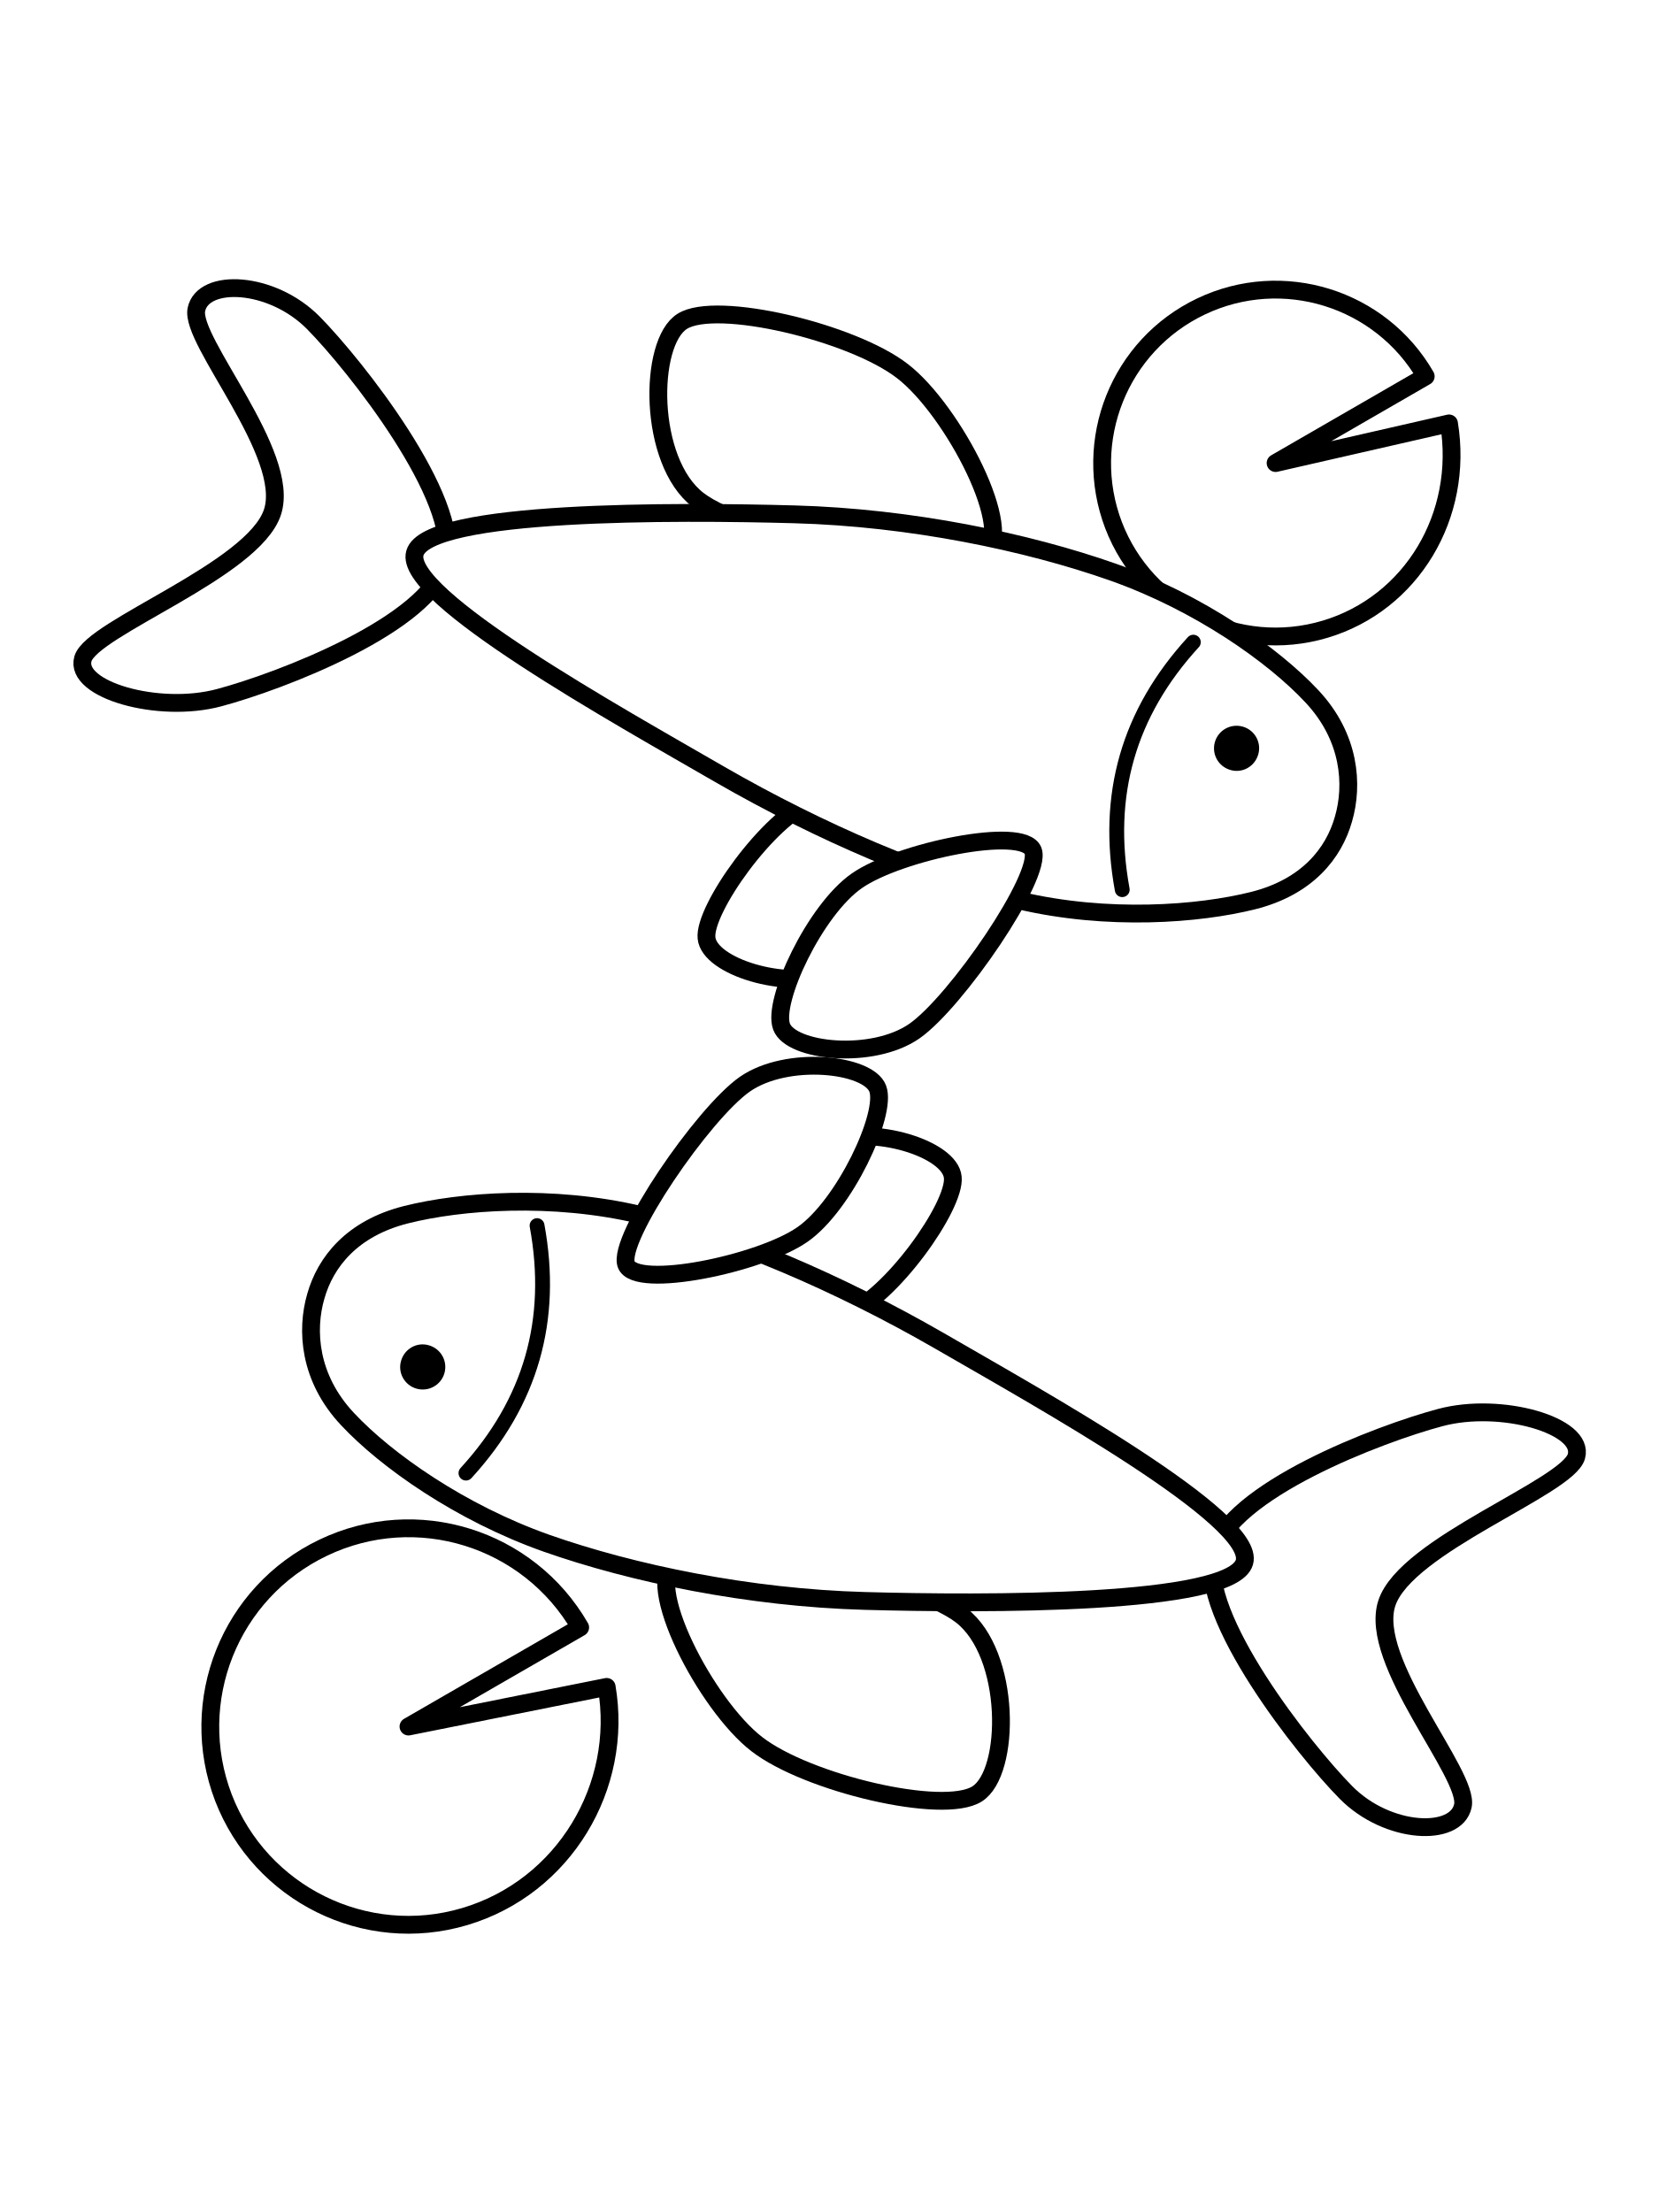
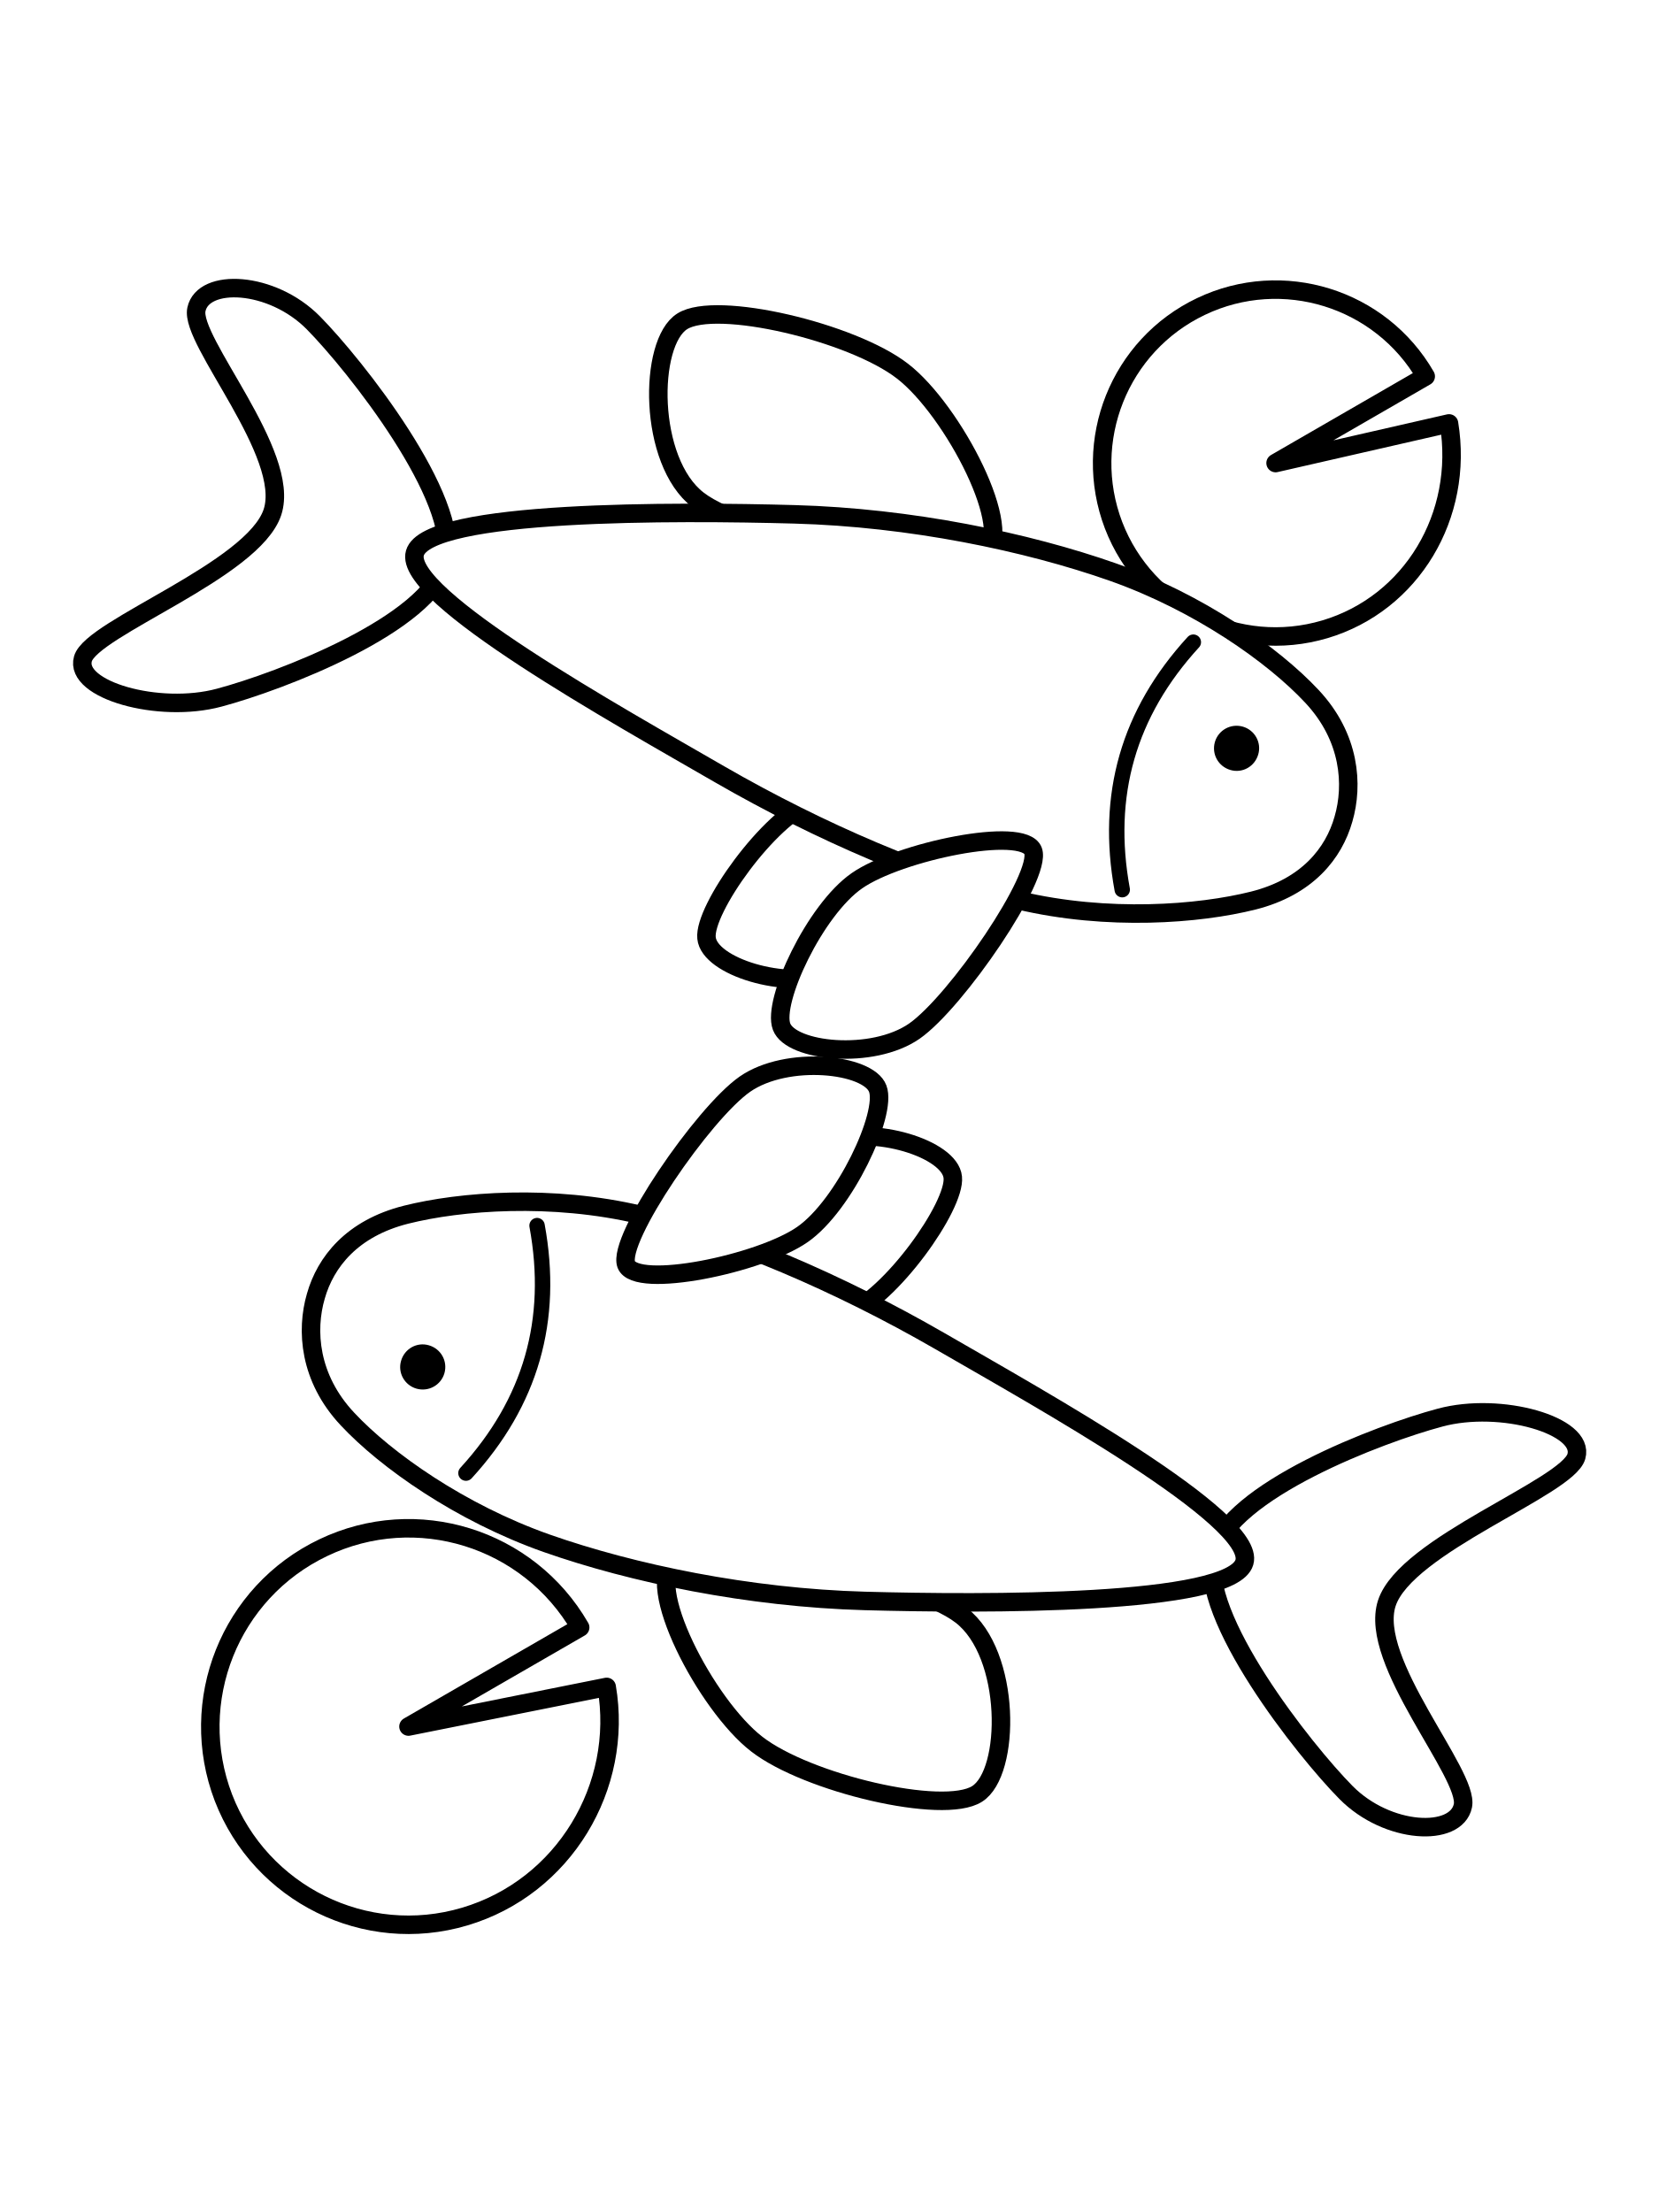
- <svg xmlns="http://www.w3.org/2000/svg" version="1.1" viewBox="0 0 600 800" width="5.823in" height="7.764in" role="img" aria-label="Koi in the Pond, a picture to color">
+ <svg xmlns="http://www.w3.org/2000/svg" version="1.1" viewBox="0 0 600 800" width="5.607in" height="7.476in" role="img" aria-label="Koi in the Pond, a picture to color">
  <rect width="600" height="800" fill="#fff" />
-   <g transform="translate(31.254 15.149) scale(0.896)" fill="#fff" data-bw="white" stroke="#000" stroke-width="7.189" stroke-linecap="round" stroke-linejoin="round">
+   <g transform="translate(31.254 15.149) scale(0.896)" fill="#fff" data-bw="white" stroke="#000" stroke-width="7.466" stroke-linecap="round" stroke-linejoin="round">
    <path d="M130 680 L210 664 C216.9 704.2 192.8 744.8 152.7 756.7 C112.7 768.6 70.3 747.6 55.3 708.7 C40.4 669.7 57.9 625.8 95.6 607.8 C133.2 589.8 178.4 603.8 199.3 640 Z" />
    <path d="M480 170 L550 154 C556.1 191.2 534.9 226.7 499.9 237.1 C464.9 247.5 427.7 229.2 414.6 195.1 C401.6 161 416.9 122.5 449.9 106.8 C482.8 91.1 522.4 103.4 540.6 135 Z" />
    <path d="M145.1 209.8 C151.3 184.6 108.3 130.3 91.6 113.4 C74.8 96.4 47.1 95.2 44.4 108 C41.7 120.7 82.8 166.3 75.1 189.8 C67.4 213.3 2.2 236.5 -1.4 249 C-5 261.5 29.1 271.3 53.6 264.7 C78 258.2 138.8 235.1 145.1 209.8 Z" />
    <path d="M362.2 207.2 C375.9 198.5 349.7 148.5 329.4 132.9 C309.2 117.2 254.2 104.1 240.5 112.8 C226.8 121.4 226.6 169.3 246.9 184.9 C267.1 200.6 348.5 215.8 362.2 207.2 Z" />
    <path d="M356.4 321.8 C357.5 333.4 318 369.4 300.2 376.1 C282.5 382.7 251.4 373.3 250.3 361.7 C249.1 350.2 275.4 313.1 293.2 306.4 C310.9 299.7 355.2 310.3 356.4 321.8 Z" />
    <path d="M507.4 313.7 C511.4 300 510.2 280.7 494.6 264.1 C479.1 247.5 449.1 226.3 414.3 214 C379.6 201.8 332.7 192 285.8 190.7 C238.8 189.4 137.6 188.8 132.6 206.3 C127.5 223.7 215.1 272.2 255.7 295.7 C296.3 319.1 340.5 338 376.3 346.5 C412.2 355 449.1 352.1 471 346.6 C492.8 341.1 503.5 327.5 507.4 313.7 Z" />
    <path d="M382.1 326.5 C385.9 336.7 351.1 387.5 334.2 399.3 C317.2 411.1 284.4 407.6 280.6 397.5 C276.7 387.3 294.1 350.3 311 338.6 C327.9 326.8 378.2 316.3 382.1 326.5 Z" />
    <path fill="#000" stroke="none" d="M473 287.6 C471.6 292.5 466.6 295.3 461.8 293.9 C456.9 292.5 454.1 287.5 455.5 282.6 C456.9 277.8 461.9 275 466.8 276.4 C471.6 277.8 474.4 282.8 473 287.6 Z" />
-     <path fill="none" stroke-width="5.991" d="M446.8 242.3 C420.6 270.9 411.1 304.1 418.1 342.2" />
+     <path fill="none" stroke-width="6.222" d="M446.8 242.3 C420.6 270.9 411.1 304.1 418.1 342.2" />
    <path d="M454.9 610.2 C448.7 635.4 491.7 689.7 508.4 706.6 C525.2 723.6 552.9 724.8 555.6 712 C558.3 699.3 517.2 653.7 524.9 630.2 C532.6 606.7 597.8 583.5 601.4 571 C605 558.5 570.9 548.7 546.4 555.3 C522 561.8 461.2 584.9 454.9 610.2 Z" />
    <path d="M237.8 612.8 C224.1 621.5 250.3 671.5 270.6 687.1 C290.8 702.8 345.8 715.9 359.5 707.2 C373.2 698.6 373.4 650.7 353.1 635.1 C332.9 619.4 251.5 604.2 237.8 612.8 Z" />
    <path d="M243.6 498.2 C242.5 486.6 282 450.6 299.8 443.9 C317.5 437.3 348.6 446.7 349.7 458.3 C350.9 469.8 324.6 506.9 306.8 513.6 C289.1 520.3 244.8 509.7 243.6 498.2 Z" />
    <path d="M92.6 506.3 C88.6 520 89.8 539.3 105.4 555.9 C120.9 572.5 150.9 593.7 185.7 606 C220.4 618.2 267.3 628 314.2 629.3 C361.2 630.6 462.4 631.2 467.4 613.7 C472.5 596.3 384.9 547.8 344.3 524.3 C303.7 500.9 259.5 482 223.7 473.5 C187.8 465 150.9 467.9 129 473.4 C107.2 478.9 96.5 492.5 92.6 506.3 Z" />
    <path d="M217.9 493.5 C214.1 483.3 248.9 432.5 265.8 420.7 C282.8 408.9 315.6 412.4 319.4 422.5 C323.3 432.7 305.9 469.7 289 481.4 C272.1 493.2 221.8 503.7 217.9 493.5 Z" />
    <path fill="#000" stroke="none" d="M127 532.4 C128.4 527.5 133.4 524.7 138.2 526.1 C143.1 527.5 145.9 532.5 144.5 537.4 C143.1 542.2 138.1 545 133.2 543.6 C128.4 542.2 125.6 537.2 127 532.4 Z" />
-     <path fill="none" stroke-width="5.991" d="M153.2 577.7 C179.4 549.1 188.9 515.9 181.9 477.8" />
+     <path fill="none" stroke-width="6.222" d="M153.2 577.7 C179.4 549.1 188.9 515.9 181.9 477.8" />
  </g>
</svg>
